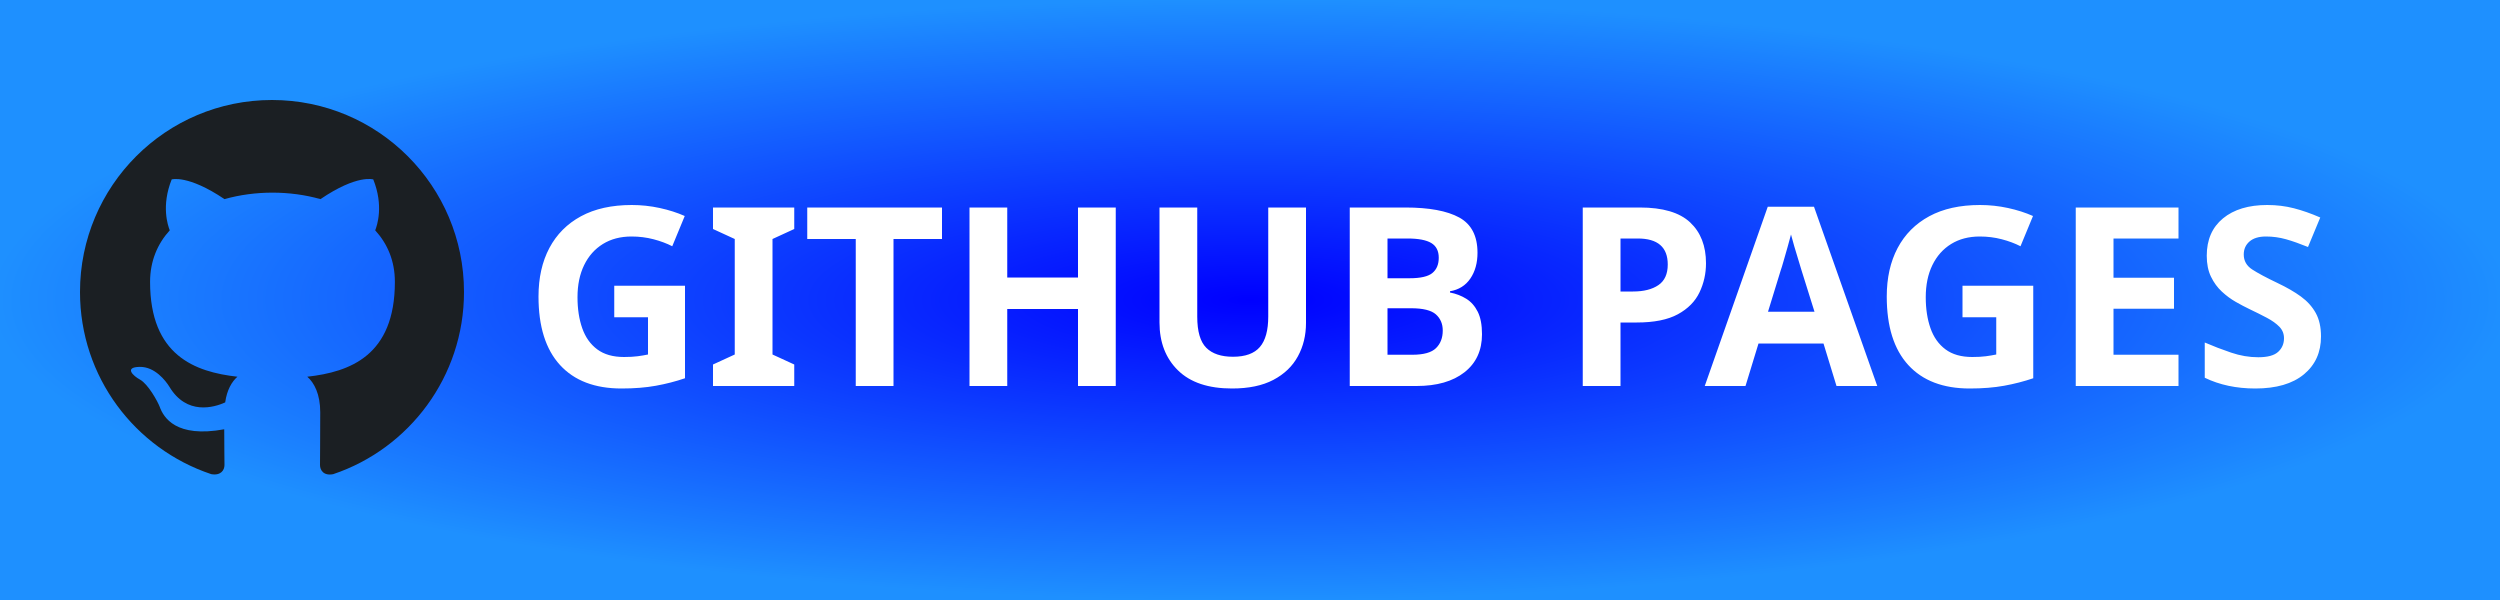
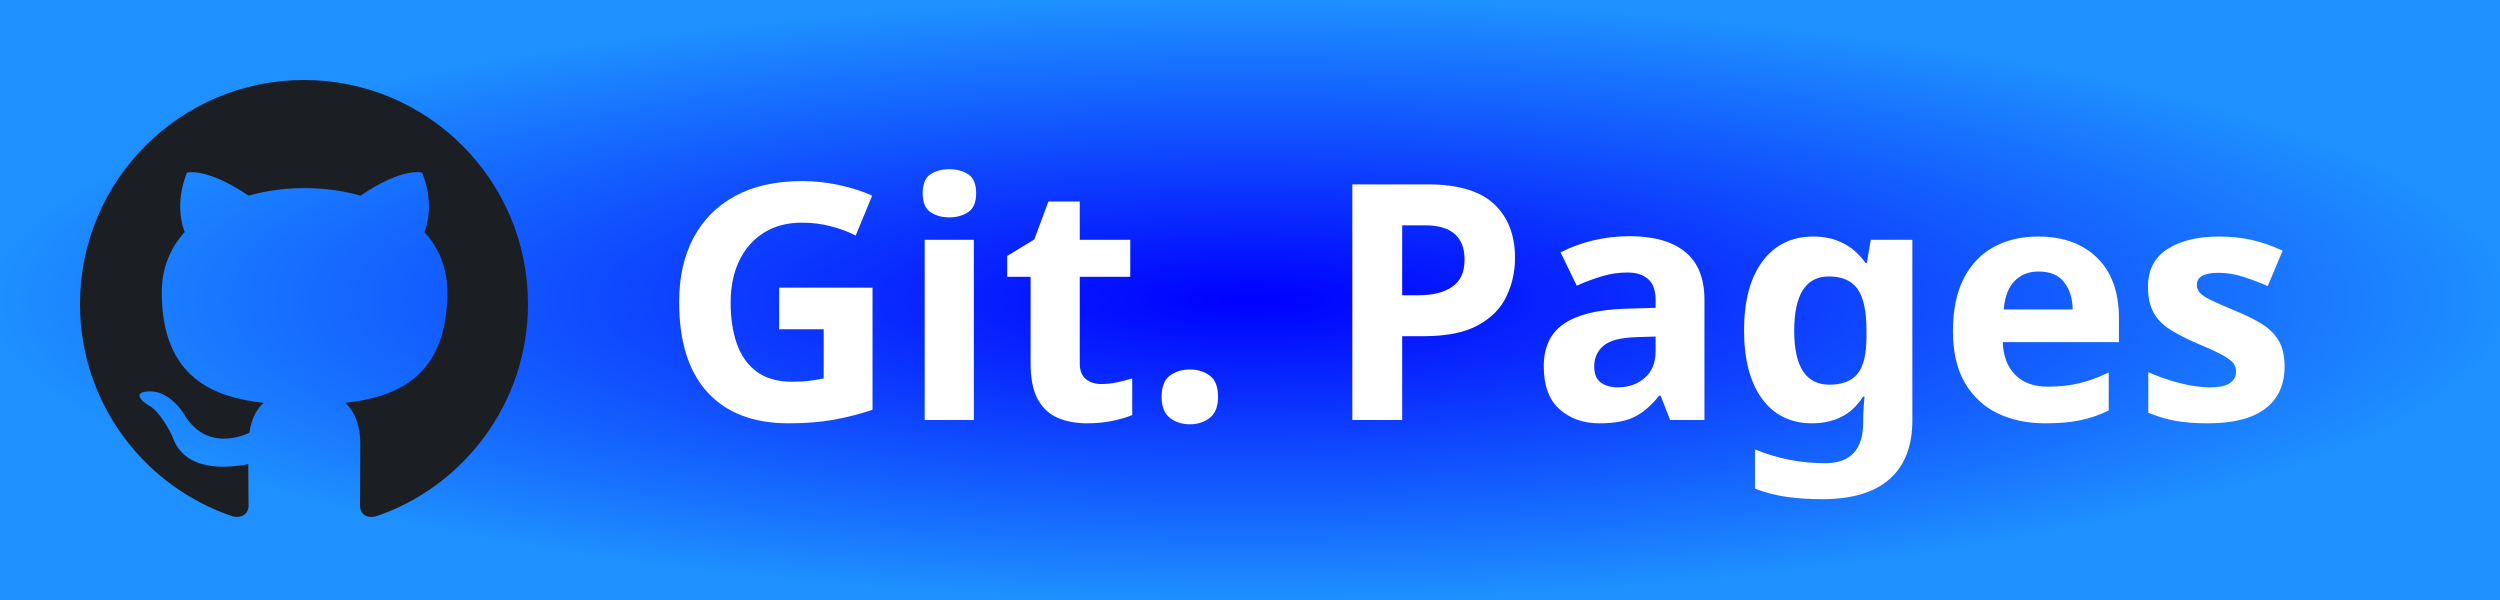
- <svg xmlns="http://www.w3.org/2000/svg" width="125" height="30" role="img" aria-label="GITHUB PAGES">
+ <svg xmlns="http://www.w3.org/2000/svg" width="125" height="30" role="img" aria-label="GitHub Pages">
  <defs>
    <radialGradient id="boxFill" cx="50%" cy="50%" r="50%" fx="50%" fy="50%">
      <stop offset="0%" stop-color="#0000FF">
        <animate attributeName="stop-color" values="#00BFFF;#87CEFA;#4682B4;#0000FF;#1E90FF;#00BFFF" dur="4s" repeatCount="indefinite" />
      </stop>
      <stop offset="100%" stop-color="#1E90FF">
        <animate attributeName="stop-color" values="#87CEFA;#4682B4;#5F9EA0;#1E90FF;#00BFFF;#87CEFA" dur="4s" repeatCount="indefinite" />
      </stop>
    </radialGradient>
  </defs>
  <rect x="0" y="0" width="125" height="30" fill="url(#boxFill)" />
-   <g transform="translate(4, 5) scale(1.2)">
+   <g transform="translate(4, 4) scale(1.4)">
    <path fill-rule="evenodd" clip-rule="evenodd" d="M8 0C3.58 0 0 3.58 0 8C0 11.54 2.29 14.53 5.47 15.59C5.87 15.66 6.02 15.42 6.02 15.21C6.02 15.02 6.01 14.39 6.01 13.72C4 14.09 3.48 13.23 3.32 12.78C3.23 12.55 2.84 11.84 2.5 11.65C2.22 11.5 1.82 11.13 2.49 11.12C3.12 11.11 3.57 11.7 3.72 11.94C4.44 13.15 5.59 12.81 6.05 12.6C6.12 12.08 6.33 11.73 6.56 11.53C4.78 11.33 2.92 10.64 2.92 7.58C2.92 6.71 3.23 5.99 3.74 5.43C3.66 5.23 3.38 4.41 3.82 3.31C3.82 3.31 4.49 3.1 6.02 4.13C6.66 3.95 7.34 3.86 8.02 3.86C8.7 3.86 9.38 3.95 10.02 4.13C11.55 3.09 12.22 3.31 12.22 3.31C12.66 4.41 12.38 5.23 12.3 5.43C12.81 5.99 13.12 6.7 13.12 7.58C13.12 10.65 11.25 11.33 9.47 11.53C9.76 11.78 10.01 12.26 10.01 13.01C10.01 14.08 10 14.94 10 15.21C10 15.42 10.15 15.67 10.55 15.59C13.71 14.53 16 11.53 16 8C16 3.58 12.42 0 8 0Z" fill="#1B1F23" />
  </g>
-   <text transform="scale(0.1)" x="262" y="193" fill="#fff" font-size="125" font-weight="600" font-family="Tahoma, Geneva, sans-serif">
-         GITHUB PAGES
+   <text transform="scale(0.1)" x="330" y="210" fill="#fff" font-size="165" font-weight="600" font-family="Tahoma, Geneva, sans-serif">
+         Git. Pages
    </text>
</svg>
